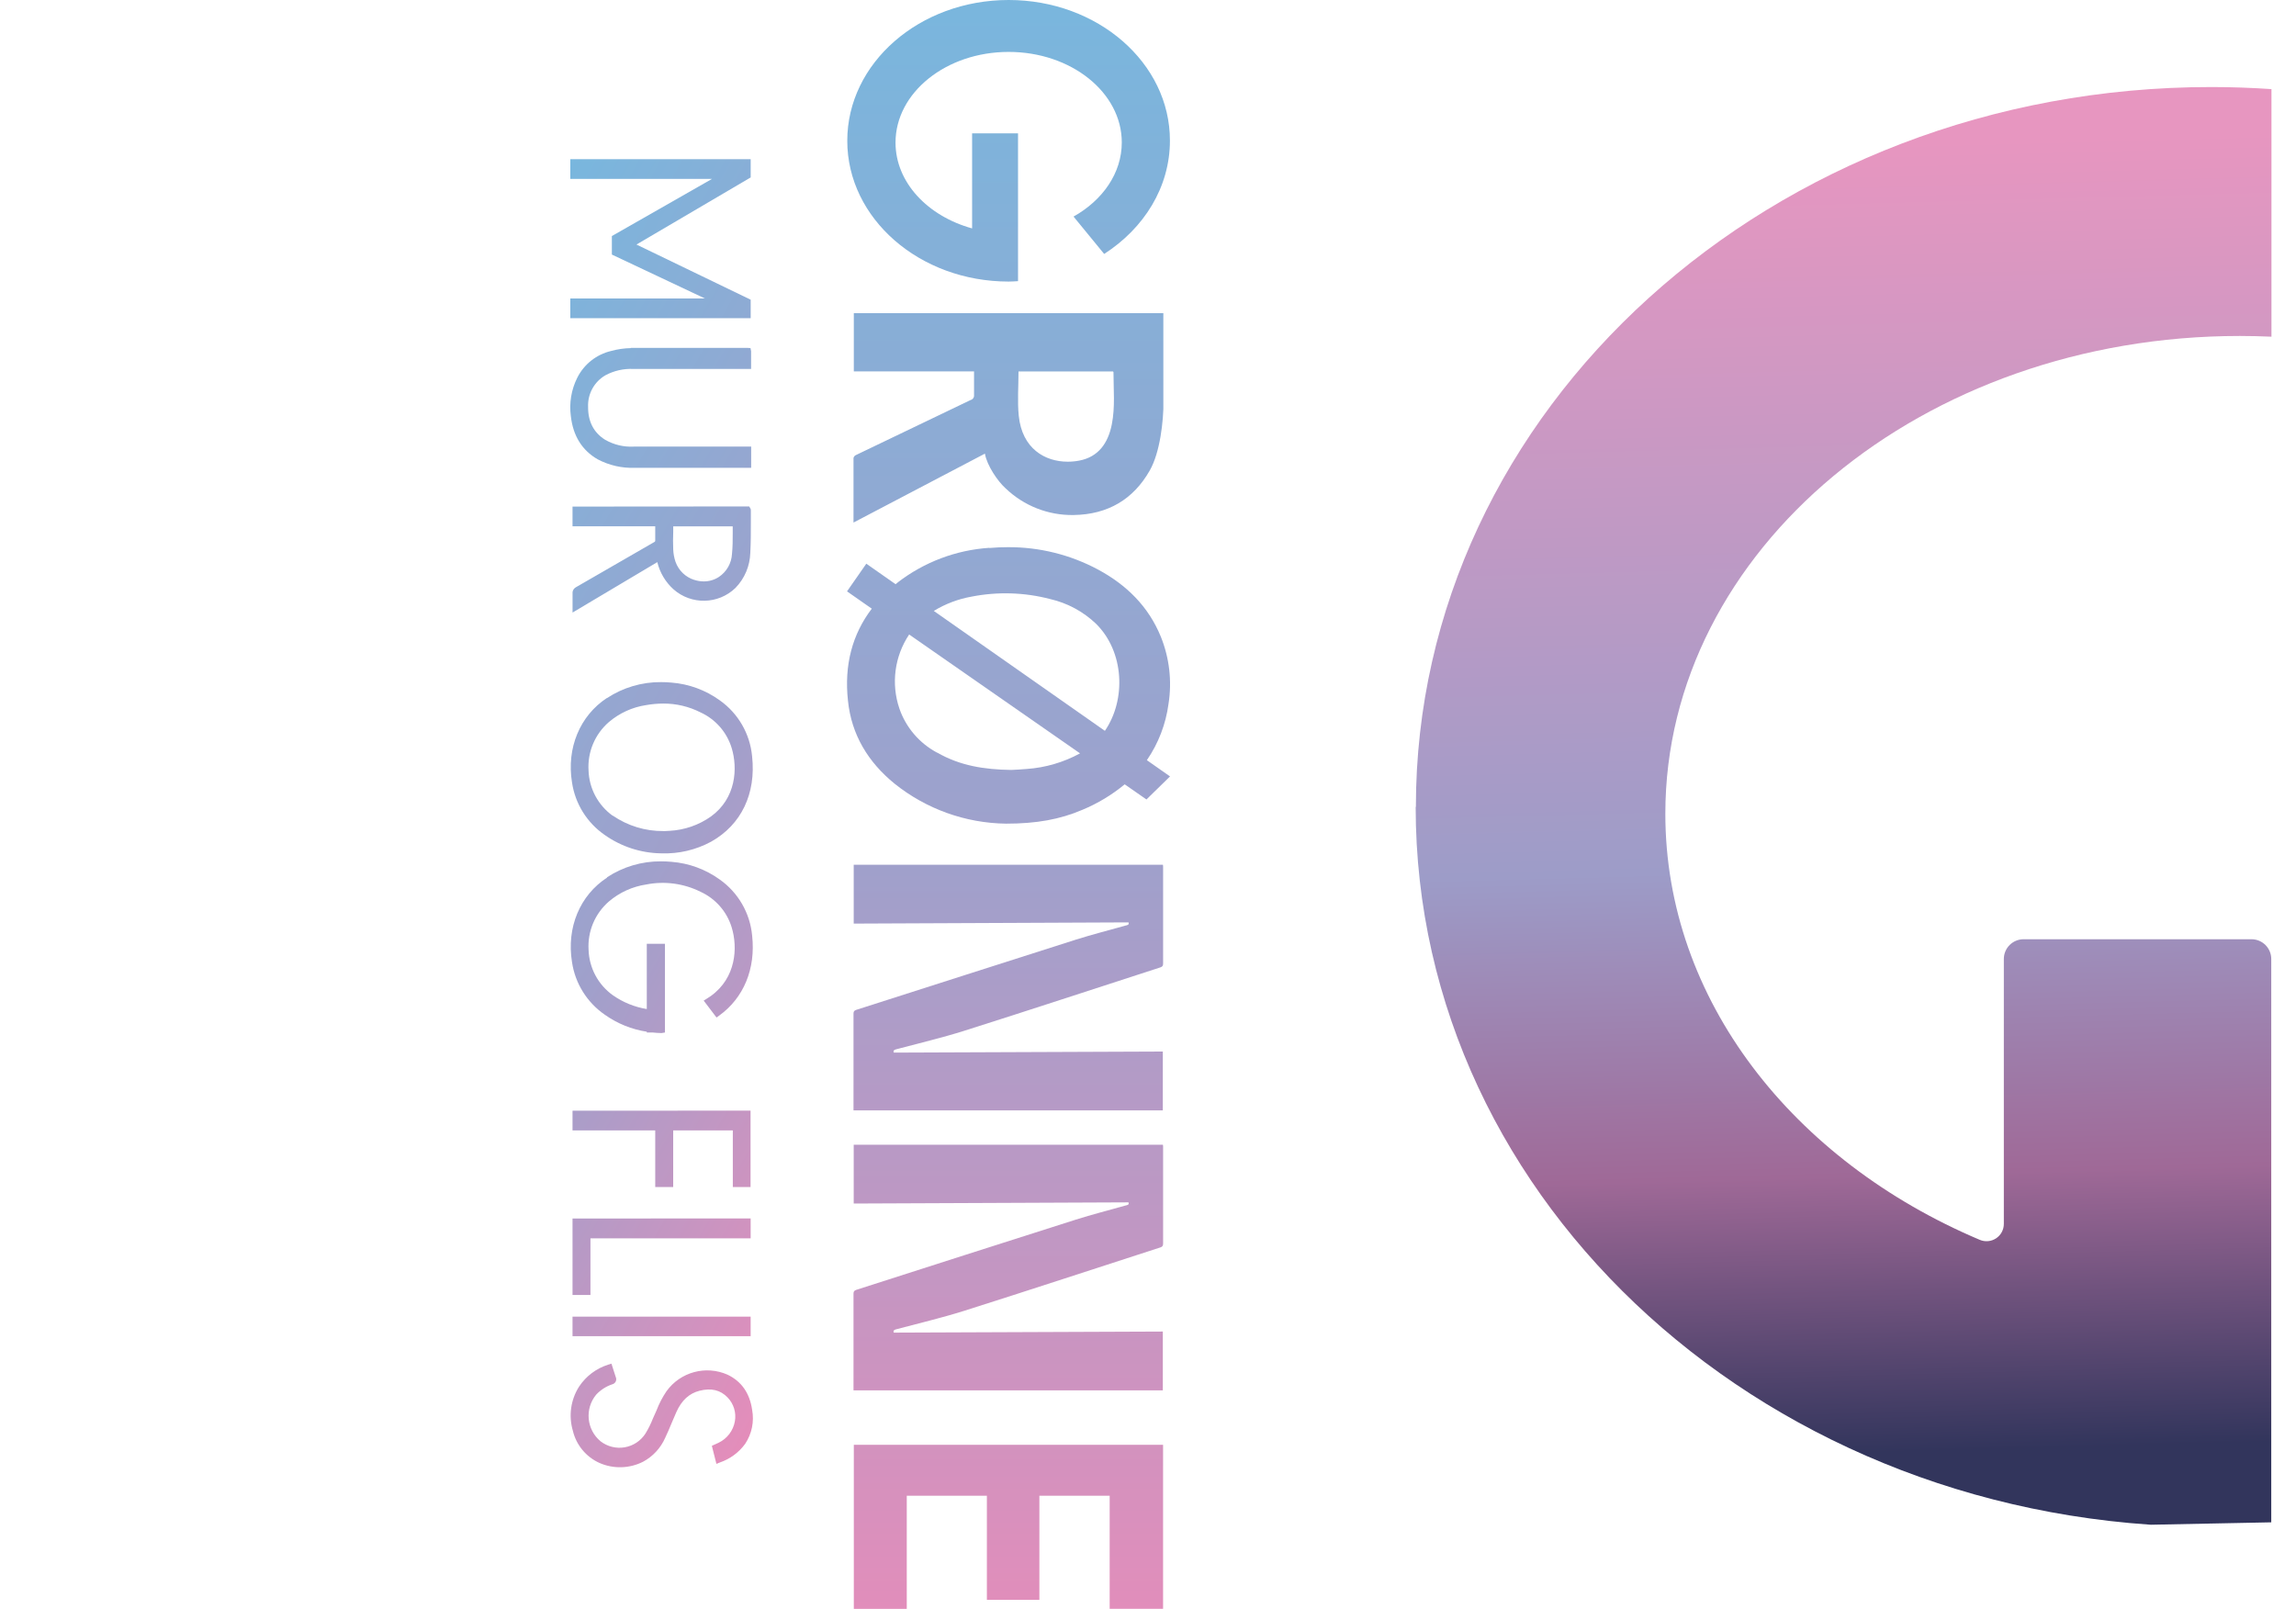
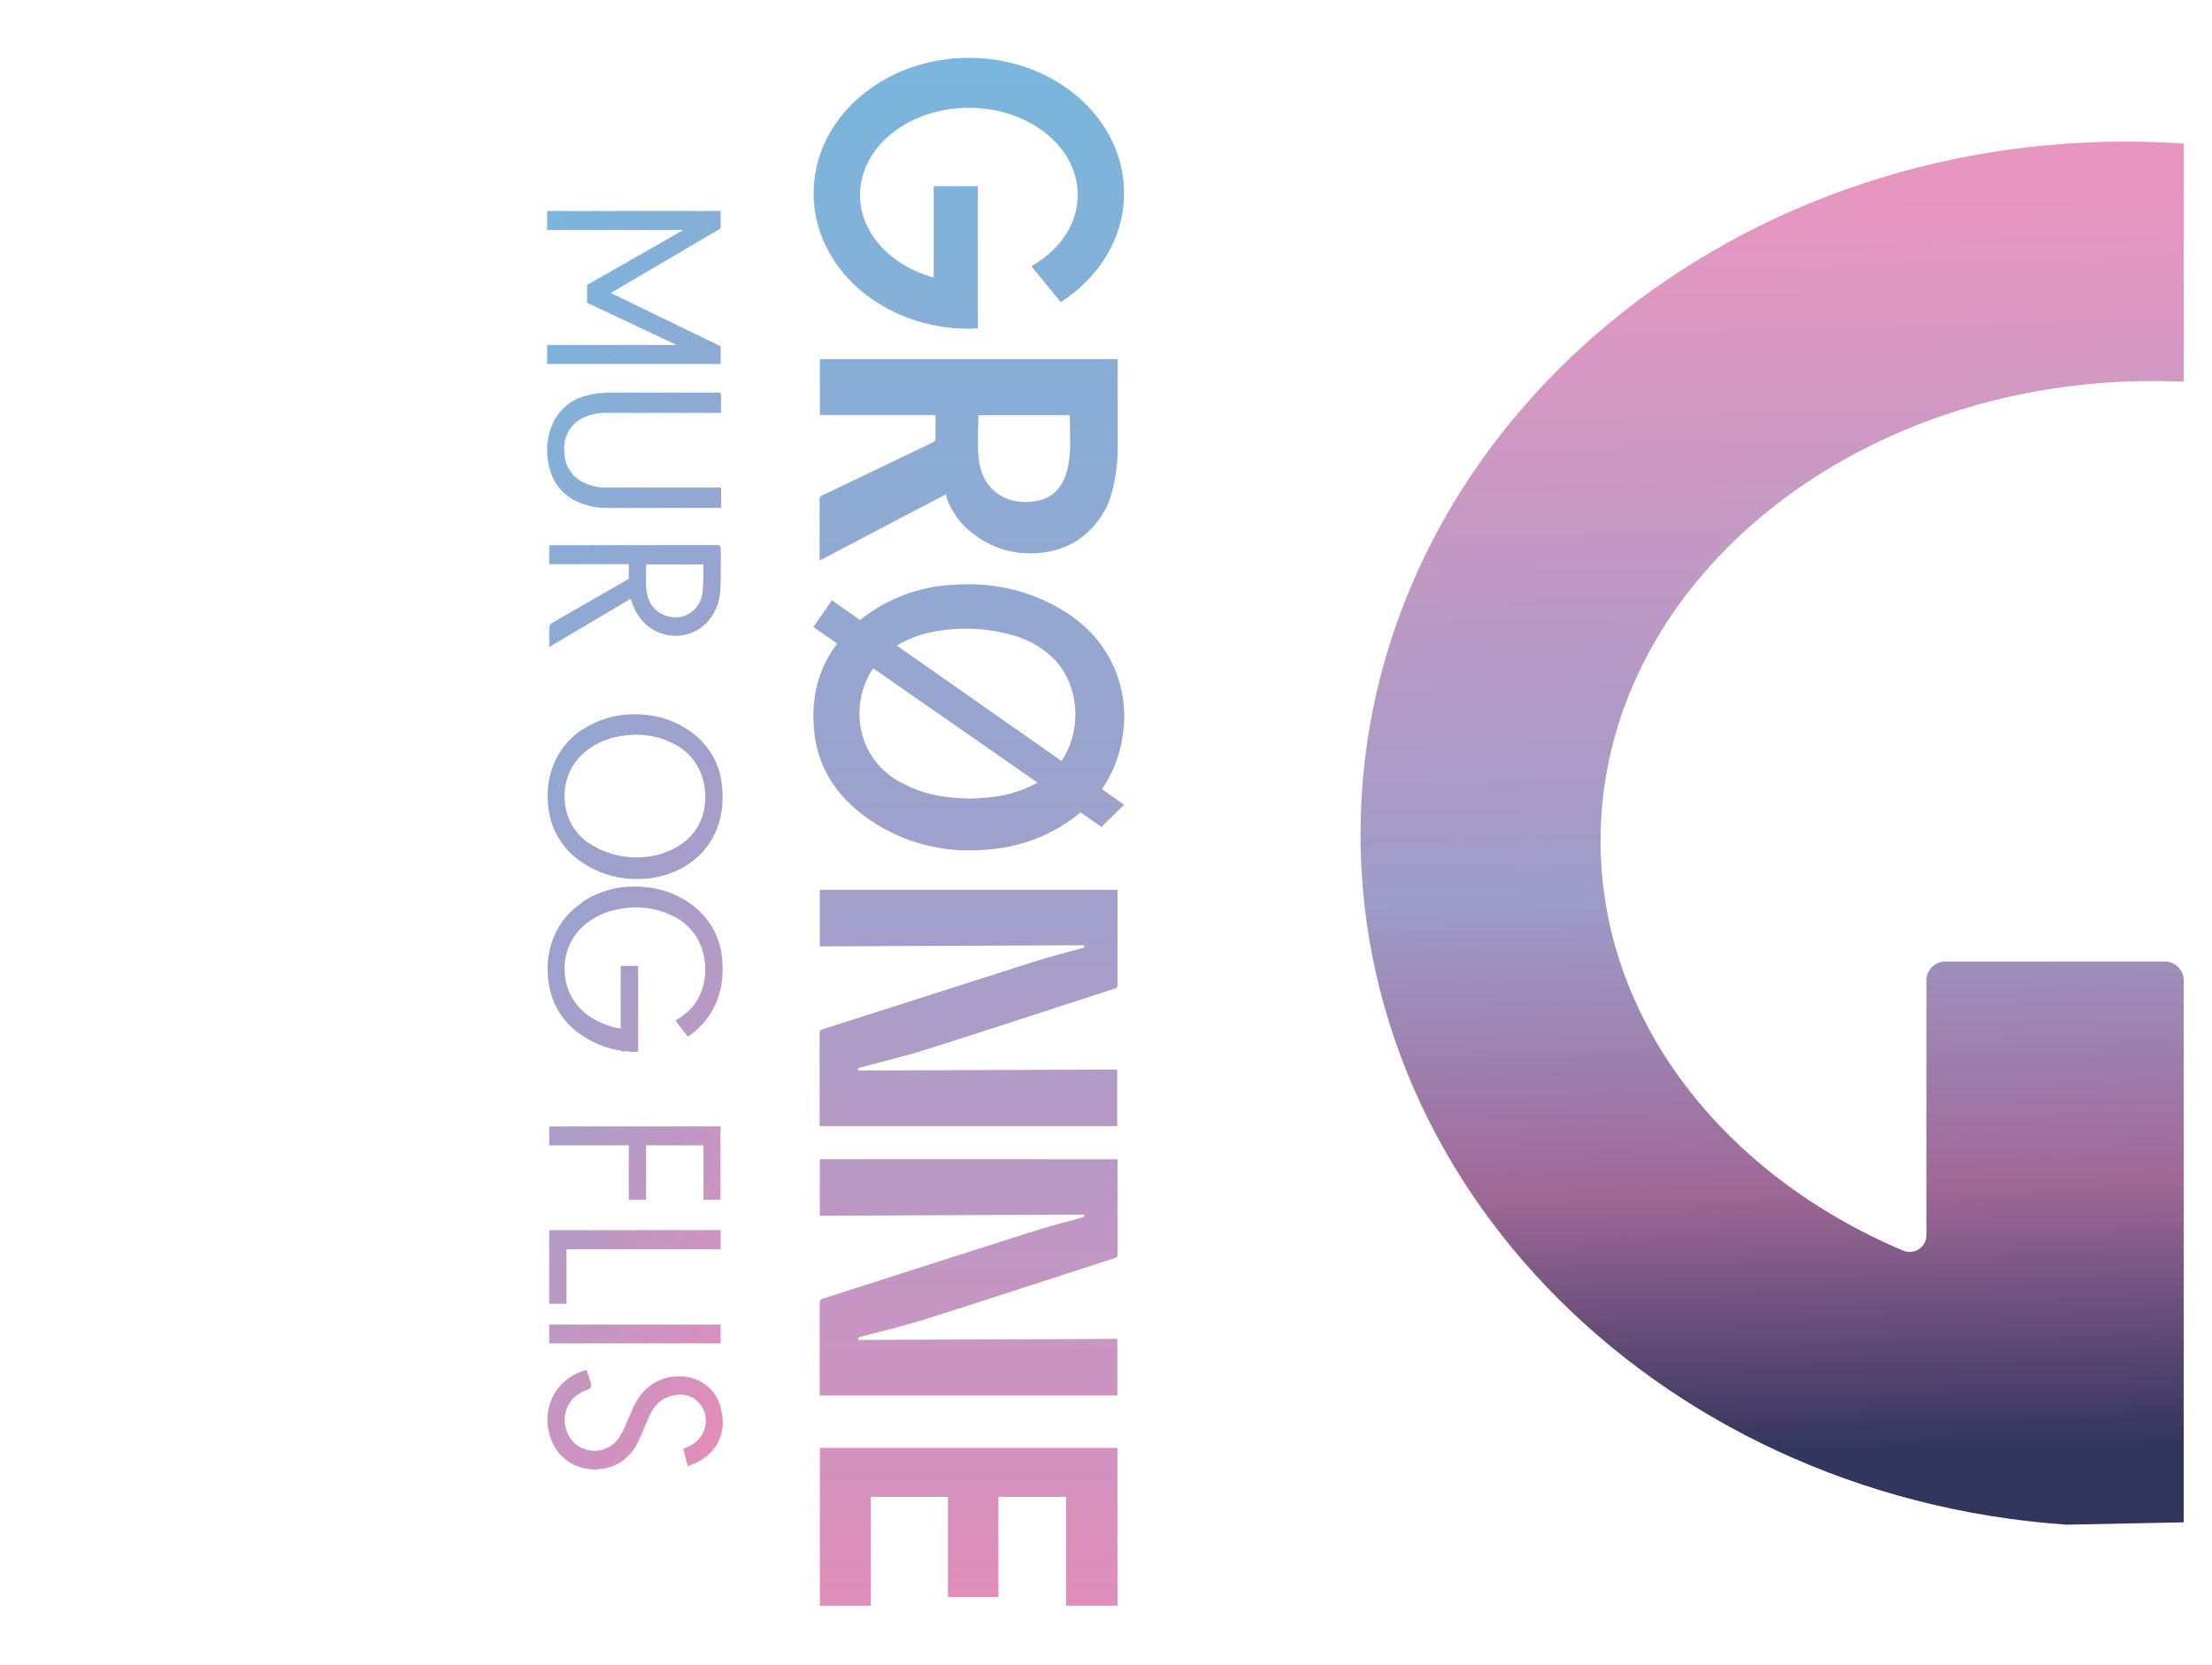
- <svg xmlns="http://www.w3.org/2000/svg" xmlns:xlink="http://www.w3.org/1999/xlink" id="Layer_1" data-name="Layer 1" viewBox="0 0 663.43 464.89">
+ <svg xmlns="http://www.w3.org/2000/svg" xmlns:xlink="http://www.w3.org/1999/xlink" id="Layer_1" data-name="Layer 1" viewBox="0 0 664.28 500">
  <defs>
-     <style>.cls-1{fill:none;}.cls-2{clip-path:url(#clip-path);}.cls-3{fill:url(#linear-gradient);}.cls-4{clip-path:url(#clip-path-2);}.cls-5{fill:url(#linear-gradient-2);}.cls-6{clip-path:url(#clip-path-3);}.cls-7{fill:url(#linear-gradient-3);}.cls-8{clip-path:url(#clip-path-4);}.cls-9{fill:url(#linear-gradient-4);}.cls-10{clip-path:url(#clip-path-5);}.cls-11{fill:url(#linear-gradient-5);}.cls-12{clip-path:url(#clip-path-6);}.cls-13{fill:url(#linear-gradient-6);}.cls-14{clip-path:url(#clip-path-7);}.cls-15{fill:url(#linear-gradient-7);}.cls-16{clip-path:url(#clip-path-8);}.cls-17{fill:url(#linear-gradient-8);}</style>
-     <clipPath id="clip-path" transform="translate(160.2 -6)">
-       <path id="SVGID" class="cls-1" d="M86.48,255.88v17l79.39-.35c.29.77-.39.79-.89.93-4.78,1.35-9.61,2.57-14.35,4.07-21.15,6.72-42.28,13.53-63.43,20.28-.67.21-.78.55-.78,1.17,0,9,0,18,0,27,0,.29,0,.59,0,.87h89.38v-17l-77.75.31c-.26-.68.23-.84.86-1,6.48-1.73,13-3.26,19.42-5.28,18.95-6,37.84-12.23,56.76-18.35.65-.21.79-.52.79-1.15q0-13.86,0-27.71c0-.28,0-.57-.06-.83Z" />
+     <style>.cls-1{fill:none;}.cls-2{clip-path:url(#clip-path);}.cls-3{fill:url(#linear-gradient);}.cls-4{clip-path:url(#clip-path-2);}.cls-5{fill:url(#linear-gradient-2);}.cls-6{clip-path:url(#clip-path-3);}.cls-7{clip-path:url(#clip-path-4);}.cls-8{clip-path:url(#clip-path-5);}.cls-9{fill:url(#linear-gradient-5);}.cls-10{clip-path:url(#clip-path-6);}.cls-11{fill:url(#linear-gradient-6);}.cls-12{clip-path:url(#clip-path-7);}.cls-13{fill:url(#linear-gradient-7);}.cls-14{clip-path:url(#clip-path-8);}.cls-15{fill:url(#linear-gradient-8);}</style>
+     <clipPath id="clip-path" transform="translate(159.94)">
+       <path id="SVGID" class="cls-1" d="M86.25,267.25v17l79.39-.35c.29.77-.39.79-.89.93-4.78,1.35-9.61,2.57-14.35,4.07-21.15,6.72-42.28,13.53-63.43,20.28-.67.21-.78.55-.78,1.17v27.87h89.38v-17l-77.75.31c-.26-.68.23-.84.86-1,6.48-1.73,13-3.26,19.42-5.28,19-6,37.84-12.23,56.76-18.35.65-.21.79-.52.79-1.15V268a3.78,3.78,0,0,0-.06-.83Z" />
    </clipPath>
-     <linearGradient id="linear-gradient" x1="-170.8" y1="868.72" x2="-168.88" y2="868.72" gradientTransform="matrix(0, 252.01, 252.01, 0, -218634.05, 43033.68)" gradientUnits="userSpaceOnUse">
+     <linearGradient id="linear-gradient" x1="-48.44" y1="-546.59" x2="-46.52" y2="-546.59" gradientTransform="translate(-137455.9 12215.72) rotate(90) scale(252.01)" gradientUnits="userSpaceOnUse">
      <stop offset="0" stop-color="#78b7de" />
      <stop offset="0.54" stop-color="#a0a0cb" />
      <stop offset="0.98" stop-color="#e48dba" />
      <stop offset="1" stop-color="#e48dba" />
    </linearGradient>
-     <clipPath id="clip-path-2" transform="translate(160.2 -6)">
-       <path id="SVGID-2" data-name="SVGID" class="cls-1" d="M86.48,336.77v17l79.39-.34c.29.77-.39.78-.89.92-4.78,1.36-9.61,2.57-14.35,4.08Q118.9,368.53,87.2,378.72c-.67.22-.78.56-.78,1.17,0,9,0,18,0,27,0,.3,0,.59,0,.87h89.38v-17l-77.75.31c-.26-.68.23-.84.86-1,6.48-1.73,13-3.26,19.42-5.28,18.95-6,37.84-12.23,56.76-18.34.65-.21.79-.53.79-1.16q0-13.85,0-27.7c0-.29,0-.58-.06-.83Z" />
+     <clipPath id="clip-path-2" transform="translate(159.94)">
+       <path id="SVGID-2" data-name="SVGID" class="cls-1" d="M86.25,348.14v17l79.39-.34c.29.77-.39.78-.89.92-4.78,1.36-9.61,2.57-14.35,4.08Q118.68,379.9,87,390.09c-.67.22-.78.56-.78,1.17v27.87h89.38v-17l-77.75.31c-.26-.68.23-.84.86-1,6.48-1.73,13-3.26,19.42-5.28,19-6,37.84-12.23,56.76-18.34.65-.21.79-.53.79-1.16V349a3.69,3.69,0,0,0-.06-.83Z" />
    </clipPath>
-     <linearGradient id="linear-gradient-2" x1="-170.8" y1="868.72" x2="-168.88" y2="868.72" gradientTransform="matrix(0, 252.01, 252.01, 0, -218634.05, 43033.68)" gradientUnits="userSpaceOnUse">
+     <linearGradient id="linear-gradient-2" x1="-48.44" y1="-546.59" x2="-46.52" y2="-546.59" gradientTransform="translate(-137455.9 12215.72) rotate(90) scale(252.01)" gradientUnits="userSpaceOnUse">
      <stop offset="0" stop-color="#78b7de" />
      <stop offset="0.54" stop-color="#a0a0cb" />
      <stop offset="1" stop-color="#e48dba" />
    </linearGradient>
-     <clipPath id="clip-path-3" transform="translate(160.2 -6)">
-       <path id="SVGID-3" data-name="SVGID" class="cls-1" d="M134.17,126.12c-.42-4.18-.07-8.44-.07-12.79h27.28c.07.07.16.13.16.19,0,5,.51,10.11-.48,15.1-1.07,5.4-3.85,9.41-9.39,10.47a17.67,17.67,0,0,1-3.34.32c-6.56,0-13.2-3.74-14.16-13.29M86.51,96.49v16.82h34.74c0,2.33,0,4.59,0,6.85a1.33,1.33,0,0,1-1,1.43q-16.53,7.91-33,15.84a1.24,1.24,0,0,0-.86,1.3c0,5.78,0,11.56,0,17.34,0,.27,0,.54,0,.94l38-19.93c.59,3.47,3.78,8.07,5.95,10A27.69,27.69,0,0,0,150,154.82c10-.14,17.32-4.61,22-12.83,3-5.22,4-14.24,4-20.09,0-8.17,0-16.34,0-24.52v-.89Z" />
+     <clipPath id="clip-path-3" transform="translate(159.94)">
+       <path id="SVGID-3" data-name="SVGID" class="cls-1" d="M133.94,137.49c-.42-4.18-.07-8.44-.07-12.79h27.28c.07.07.16.13.16.19,0,5,.51,10.11-.48,15.1-1.07,5.4-3.85,9.41-9.39,10.47a17.83,17.83,0,0,1-3.34.32c-6.56,0-13.2-3.74-14.16-13.29M86.28,107.86v16.82H121v6.85a1.33,1.33,0,0,1-1,1.43q-16.53,7.9-33,15.84a1.24,1.24,0,0,0-.86,1.3v18.28l38-19.93c.59,3.47,3.78,8.07,6,10a27.71,27.71,0,0,0,19.66,7.74c10-.14,17.32-4.61,22-12.83,3-5.22,4-14.24,4-20.09V107.86Z" />
    </clipPath>
-     <linearGradient id="linear-gradient-3" x1="-170.8" y1="868.72" x2="-168.88" y2="868.72" xlink:href="#linear-gradient-2" />
-     <clipPath id="clip-path-4" transform="translate(160.2 -6)">
-       <polygon id="SVGID-4" data-name="SVGID" class="cls-1" points="86.51 423.49 86.51 470.89 101.81 470.89 101.81 438.2 124.96 438.2 124.96 468.27 140.13 468.27 140.13 438.2 160.44 438.2 160.44 470.88 175.88 470.88 175.88 423.49 86.51 423.49" />
+     <clipPath id="clip-path-4" transform="translate(159.94)">
+       <polygon id="SVGID-4" data-name="SVGID" class="cls-1" points="86.28 434.86 86.28 482.26 101.58 482.26 101.58 449.57 124.73 449.57 124.73 479.64 139.9 479.64 139.9 449.57 160.21 449.57 160.21 482.25 175.65 482.25 175.65 434.86 86.28 434.86" />
    </clipPath>
-     <linearGradient id="linear-gradient-4" x1="-170.8" y1="868.72" x2="-168.88" y2="868.72" xlink:href="#linear-gradient-2" />
-     <clipPath id="clip-path-5" transform="translate(160.2 -6)">
-       <path id="SVGID-5" data-name="SVGID" class="cls-1" d="M110.62,223.51a22.93,22.93,0,0,1-10.93-12.73,24.37,24.37,0,0,1,2.81-21.44l49.38,34.35a37.75,37.75,0,0,1-15.41,4.51c-1.66.16-3.33.21-4.47.28-7.75-.11-14.8-1.21-21.38-5m-1-40.95a31.51,31.51,0,0,1,10.91-4.13,51,51,0,0,1,22.72.7,28.46,28.46,0,0,1,13.25,7.14c8.18,8.08,8.74,21.93,2.56,30.94Zm16-18.23a48.61,48.61,0,0,0-26.36,9.95l-.68.56-8.46-5.93-5.57,8,7.15,5c-5.65,7.43-8,16.32-6.88,26.58,1,9.88,5.87,17.81,13.48,24A52.58,52.58,0,0,0,130.49,244c8.76,0,15.59-1.22,22.07-4a48.32,48.32,0,0,0,12.22-7.36l6.29,4.37,6.81-6.66-6.69-4.69a37.54,37.54,0,0,0,6.26-16.32A36.59,36.59,0,0,0,175.23,190c-3.59-8.81-9.95-15-18.16-19.43a54.51,54.51,0,0,0-26-6.46c-1.76,0-3.54.07-5.34.23" />
+     <clipPath id="clip-path-5" transform="translate(159.94)">
+       <path id="SVGID-5" data-name="SVGID" class="cls-1" d="M110.39,234.88a23,23,0,0,1-10.93-12.73,24.36,24.36,0,0,1,2.81-21.44l49.38,34.35a37.74,37.74,0,0,1-15.41,4.51c-1.66.16-3.33.21-4.47.28-7.75-.11-14.8-1.21-21.38-5m-1-40.95a31.3,31.3,0,0,1,10.91-4.13,51,51,0,0,1,22.72.7,28.31,28.31,0,0,1,13.25,7.14c8.18,8.08,8.74,21.93,2.56,30.94Zm16-18.23a48.58,48.58,0,0,0-26.36,10l-.68.56-8.46-5.93-5.57,8,7.15,5c-5.65,7.43-8,16.32-6.88,26.58,1,9.88,5.87,17.81,13.48,24a52.69,52.69,0,0,0,32.19,11.54c8.76,0,15.59-1.22,22.07-4A48.56,48.56,0,0,0,164.55,244l6.29,4.37,6.81-6.66L171,237a37.54,37.54,0,0,0,6.26-16.32A36.62,36.62,0,0,0,175,201.37c-3.59-8.81-9.95-15-18.16-19.43a54.33,54.33,0,0,0-26-6.46c-1.76,0-3.54.07-5.34.23" />
    </clipPath>
-     <linearGradient id="linear-gradient-5" x1="-170.8" y1="868.72" x2="-168.88" y2="868.72" gradientTransform="matrix(0, 252.01, 252.01, 0, -218634.02, 43033.68)" xlink:href="#linear-gradient-2" />
-     <clipPath id="clip-path-6" transform="translate(160.2 -6)">
-       <path id="SVGID-6" data-name="SVGID" class="cls-1" d="M84.62,46.68c0,22.47,20.88,40.68,46.63,40.68.92,0,1.81-.07,2.71-.12V44.54H120.69V72C107.82,68.43,98.56,58.69,98.56,47.2,98.56,32.75,113.2,21,131.25,21s32.69,11.71,32.69,26.16c0,8.87-5.52,16.69-13.94,21.42l8.85,10.8c11.52-7.41,19-19.29,19-32.74C177.88,24.21,157,6,131.25,6S84.62,24.21,84.62,46.68" />
+     <linearGradient id="linear-gradient-5" x1="-48.44" y1="-546.59" x2="-46.52" y2="-546.59" gradientTransform="translate(-137455.87 12215.72) rotate(90) scale(252.01)" xlink:href="#linear-gradient-2" />
+     <clipPath id="clip-path-6" transform="translate(159.94)">
+       <path id="SVGID-6" data-name="SVGID" class="cls-1" d="M84.39,58.05c0,22.47,20.88,40.68,46.63,40.68.92,0,1.81-.07,2.71-.12V55.91H120.46V83.37c-12.87-3.57-22.13-13.31-22.13-24.8,0-14.45,14.64-26.2,32.69-26.2s32.69,11.71,32.69,26.16c0,8.87-5.52,16.69-13.94,21.42l8.85,10.8c11.52-7.41,19-19.29,19-32.74,0-22.43-20.85-40.64-46.6-40.64S84.39,35.58,84.39,58.05" />
    </clipPath>
-     <linearGradient id="linear-gradient-6" x1="-170.8" y1="868.72" x2="-168.88" y2="868.72" gradientTransform="matrix(0, 252.01, 252.01, 0, -218634.02, 43033.68)" xlink:href="#linear-gradient-2" />
-     <clipPath id="clip-path-7" transform="translate(160.2 -6)">
-       <path id="SVGID-7" data-name="SVGID" class="cls-1" d="M248.86,239.17c0,114.89,102.89,208,229.8,208q8.79,0,17.42-.59V283.11a5.71,5.71,0,0,0-5.71-5.71H424.52a5.71,5.71,0,0,0-5.71,5.71v76.54a5,5,0,0,1-6.95,4.61C357.94,341.46,321,294.91,321,241.14c0-76.25,74.3-138.06,166-138.06,3.07,0,6.11.08,9.14.21V31.75c-5.75-.39-11.56-.6-17.42-.6-126.91,0-229.8,93.14-229.8,208" />
+     <linearGradient id="linear-gradient-6" x1="-48.44" y1="-546.59" x2="-46.52" y2="-546.59" gradientTransform="translate(-137455.87 12215.72) rotate(90) scale(252.01)" xlink:href="#linear-gradient-2" />
+     <clipPath id="clip-path-7" transform="translate(159.94)">
+       <path id="SVGID-7" data-name="SVGID" class="cls-1" d="M248.63,250.54c0,114.89,102.89,208,229.8,208q8.79,0,17.42-.59V294.48a5.7,5.7,0,0,0-5.71-5.71H424.29a5.71,5.71,0,0,0-5.71,5.71V371a5,5,0,0,1-5,5,5.08,5.08,0,0,1-2-.39c-53.92-22.8-90.86-69.35-90.86-123.12,0-76.25,74.3-138.06,166-138.06,3.07,0,6.11.08,9.14.21V43.12q-8.62-.59-17.42-.6c-126.91,0-229.8,93.14-229.8,208" />
    </clipPath>
-     <linearGradient id="linear-gradient-7" x1="-170.83" y1="869.31" x2="-168.91" y2="869.31" gradientTransform="matrix(0, 230.61, 230.61, 0, -200094.76, 39446.18)" gradientUnits="userSpaceOnUse">
+     <linearGradient id="linear-gradient-7" x1="-48.56" y1="-547.08" x2="-46.64" y2="-547.08" gradientTransform="translate(-125813.6 11261.2) rotate(90) scale(230.66)" gradientUnits="userSpaceOnUse">
      <stop offset="0" stop-color="#e796c0" />
      <stop offset="0.47" stop-color="#9d9cc8" />
      <stop offset="0.67" stop-color="#9f6997" />
      <stop offset="0.85" stop-color="#32355c" />
      <stop offset="1" stop-color="#32355c" />
    </linearGradient>
-     <clipPath id="clip-path-8" transform="translate(160.2 -6)">
-       <path id="SVGID-8" data-name="SVGID" class="cls-1" d="M15.56,400.32a15.82,15.82,0,0,0-8.43,6.34,15.55,15.55,0,0,0-1.8,12.77A13.66,13.66,0,0,0,13,428.72a14.76,14.76,0,0,0,12.65-.36A14.45,14.45,0,0,0,32,421.48c.68-1.41,1.28-2.85,1.88-4.3.45-1.06.89-2.13,1.37-3.18,1.51-3.37,3.7-5.37,6.67-6.13,3.41-.86,6.06-.22,8.13,1.95a7.89,7.89,0,0,1,2.09,6.89,8.51,8.51,0,0,1-4.68,6.17l-.8.37-1.17.53L46.81,429l1-.41a15.06,15.06,0,0,0,7.32-5.4,13.34,13.34,0,0,0,2-9.8c-.69-4.82-3.07-8.23-7.09-10.16A14.5,14.5,0,0,0,32.39,408a27,27,0,0,0-2.91,5.61l-1,2.23a27.55,27.55,0,0,1-2.19,4.42,8.93,8.93,0,0,1-12.95,2.22A9.59,9.59,0,0,1,12.06,409a11.21,11.21,0,0,1,4.67-3,1.5,1.5,0,0,0,1-2.07c-.23-.66-.44-1.32-.65-2l-.6-1.89ZM5.23,392.1H56.7v-5.64H5.23Zm0-34v22.1h5.18V363.83H56.7v-5.76Zm0-31.15v5.69H29.13V349h5.19V332.64H51.55V349h5.12V326.92Zm10-67.37C7.34,264.7,3.47,274.05,5.08,284a22.43,22.43,0,0,0,9.47,15.2,28.28,28.28,0,0,0,12.14,4.92v.22H28.3c.88.09,1.75.16,2.64.17l1-.16V278.72H26.69v18.85a23.68,23.68,0,0,1-9.82-4,16.79,16.79,0,0,1-7-13.08,17.12,17.12,0,0,1,5.87-14,21.56,21.56,0,0,1,10.78-4.91,24.56,24.56,0,0,1,15.71,2.11,16.64,16.64,0,0,1,9,10.31c1.78,5.84,1.27,14.53-6,19.78-.4.28-.8.54-1.2.79l-.9.56,3.71,4.89.76-.55c7.11-5.12,10.59-13.54,9.53-23.12a22.35,22.35,0,0,0-9.35-16.2,27.45,27.45,0,0,0-13.94-5.12c-1-.09-2-.14-3-.14a28.05,28.05,0,0,0-15.67,4.63m1.69-17.79a16.79,16.79,0,0,1-7-13.08,17.11,17.11,0,0,1,5.87-14,21.56,21.56,0,0,1,10.78-4.91,29.19,29.19,0,0,1,4.92-.44,23.51,23.51,0,0,1,10.79,2.55,16.65,16.65,0,0,1,9,10.3c1.78,5.85,1.27,14.53-6,19.79a22.74,22.74,0,0,1-11.93,4.13c-.44,0-.87.06-1.28.07l-.51,0a25.38,25.38,0,0,1-14.63-4.46m-1.69-34c-7.84,5.15-11.71,14.5-10.1,24.4a22.43,22.43,0,0,0,9.47,15.2,28.93,28.93,0,0,0,16.37,5.3h0A28.09,28.09,0,0,0,45.3,249.2c8.7-4.89,13-13.87,11.82-24.65a22.33,22.33,0,0,0-9.35-16.19,27.45,27.45,0,0,0-13.94-5.12c-1-.09-2-.14-3-.14a28.07,28.07,0,0,0-15.66,4.63m25.21-34.17A8.44,8.44,0,0,1,35,168.37a12.57,12.57,0,0,1-.67-3.55c-.08-1.7-.07-3.45,0-5.14V158.1H51.52c0,.62,0,1.25,0,1.87,0,2,0,4.07-.21,6.07a8.55,8.55,0,0,1-3.8,6.68A7.92,7.92,0,0,1,43.13,174a8.74,8.74,0,0,1-2.74-.45M5.23,152.38v5.7h23.9v1.06c0,1,0,2,0,2.93,0,.34,0,.41-.35.6q-11.28,6.47-22.54,13a1.9,1.9,0,0,0-1,1.42c0,1,0,2,0,3.14V183l24.49-14.57a15.45,15.45,0,0,0,4.66,7.84,13.2,13.2,0,0,0,17.92-.38,15.16,15.16,0,0,0,4.29-10.12c.16-2.9.16-5.84.16-8.68,0-1.22,0-2.44,0-3.64l-.06-.4-.42-.71Zm16.82-45.79a23.14,23.14,0,0,0-5.69.83,14.74,14.74,0,0,0-9.77,7.75,19.11,19.11,0,0,0-1.84,11.11c.64,5.66,3.24,9.84,7.71,12.42a21.29,21.29,0,0,0,10.77,2.48H56.85v-6.13H22.94a15.06,15.06,0,0,1-8.33-2c-3.27-2.07-4.91-5.25-4.88-9.46a10.07,10.07,0,0,1,5-9.15,15.58,15.58,0,0,1,8.1-1.83h34v-5.12l-.17-.91-.89-.06H40.63q-9.29,0-18.58,0M4.59,52v5.7H45.53L16.6,74.21v5.35L43.47,92.24H4.59v5.7H56.71V92.6l-33-15.94,33-19.39V52Z" />
+     <clipPath id="clip-path-8" transform="translate(159.94)">
+       <path id="SVGID-8" data-name="SVGID" class="cls-1" d="M15.33,411.69A15.77,15.77,0,0,0,6.9,418,15.57,15.57,0,0,0,5.1,430.8a13.67,13.67,0,0,0,7.67,9.29,14.79,14.79,0,0,0,12.65-.36,14.48,14.48,0,0,0,6.35-6.88c.68-1.41,1.28-2.85,1.88-4.3.45-1.06.89-2.13,1.37-3.18,1.51-3.37,3.7-5.37,6.67-6.13,3.41-.86,6.06-.22,8.13,1.95a7.88,7.88,0,0,1,2.09,6.89,8.51,8.51,0,0,1-4.68,6.17l-.8.37-1.17.53,1.32,5.22,1-.41a15.08,15.08,0,0,0,7.32-5.4,13.36,13.36,0,0,0,2-9.8c-.69-4.82-3.07-8.23-7.09-10.16a14.49,14.49,0,0,0-17.65,4.77A27.39,27.39,0,0,0,29.25,425l-1,2.23a27.53,27.53,0,0,1-2.19,4.42,8.93,8.93,0,0,1-12.35,2.64l-.6-.42a9.59,9.59,0,0,1-1.28-13.48,11.16,11.16,0,0,1,4.67-3,1.51,1.51,0,0,0,1.09-1.82,1.06,1.06,0,0,0-.09-.25c-.23-.66-.44-1.32-.65-2l-.6-1.89ZM5,403.47H56.47v-5.64H5Zm0-34v22.1h5.18V375.2H56.47v-5.76Zm0-31.15V344H28.9v16.36h5.19V344H51.32v16.36h5.12V338.29ZM15,271c-7.89,5.12-11.76,14.47-10.15,24.42a22.43,22.43,0,0,0,9.47,15.2,28.46,28.46,0,0,0,12.14,4.92v.22h1.61c.88.09,1.75.16,2.64.17l1-.16V290.09H26.46v18.85a23.77,23.77,0,0,1-9.82-4,16.8,16.8,0,0,1-7-13.08,17.12,17.12,0,0,1,5.87-14A21.61,21.61,0,0,1,26.29,273,24.51,24.51,0,0,1,42,275.06a16.61,16.61,0,0,1,9,10.31c1.78,5.84,1.27,14.53-6,19.78-.4.28-.8.54-1.2.79l-.9.56,3.71,4.89.76-.55c7.11-5.12,10.59-13.54,9.53-23.12a22.33,22.33,0,0,0-9.35-16.2,27.38,27.38,0,0,0-13.94-5.12c-1-.09-2-.14-3-.14a28,28,0,0,0-15.67,4.63m1.69-17.79a16.8,16.8,0,0,1-7-13.08,17.12,17.12,0,0,1,5.87-14,21.61,21.61,0,0,1,10.78-4.91,28,28,0,0,1,4.92-.44A23.38,23.38,0,0,1,42,223.22a16.59,16.59,0,0,1,9,10.3c1.78,5.85,1.27,14.53-6,19.79a22.84,22.84,0,0,1-11.93,4.13c-.44,0-.87.06-1.28.07h-.51a25.44,25.44,0,0,1-14.63-4.46m-1.69-34c-7.84,5.15-11.71,14.5-10.1,24.4a22.43,22.43,0,0,0,9.47,15.2A29,29,0,0,0,30.69,264h0a28.13,28.13,0,0,0,14.38-3.38c8.7-4.89,13-13.87,11.82-24.65a22.31,22.31,0,0,0-9.35-16.19,27.38,27.38,0,0,0-13.94-5.12c-1-.09-2-.14-3-.14a28,28,0,0,0-15.66,4.63m25.21-34.17a8.46,8.46,0,0,1-5.38-5.19,12.67,12.67,0,0,1-.67-3.55c-.08-1.7-.07-3.45,0-5.14v-1.58H51.29v1.87a58.63,58.63,0,0,1-.21,6.07,8.57,8.57,0,0,1-3.8,6.68,8,8,0,0,1-4.38,1.28,9.14,9.14,0,0,1-2.74-.45M5,163.75v5.7H28.9v4c0,.34,0,.41-.35.6Q17.27,180.51,6,187a1.91,1.91,0,0,0-1,1.42v5.91L29.5,179.8a15.47,15.47,0,0,0,4.66,7.84,13.2,13.2,0,0,0,17.92-.38,15.13,15.13,0,0,0,4.29-10.12c.16-2.9.16-5.84.16-8.68v-3.64l-.06-.4-.42-.71ZM21.82,118a22.88,22.88,0,0,0-5.69.83,14.75,14.75,0,0,0-9.77,7.75,19.19,19.19,0,0,0-1.84,11.11c.64,5.66,3.24,9.84,7.71,12.42A21.37,21.37,0,0,0,23,152.55H56.62v-6.13H22.71a15.1,15.1,0,0,1-8.33-2c-3.27-2.07-4.91-5.25-4.88-9.46a10.07,10.07,0,0,1,5-9.15A15.56,15.56,0,0,1,22.6,124h34v-5.12l-.17-.91-.89-.06H21.82M4.36,63.37v5.7H45.3L16.37,85.58v5.35l26.87,12.68H4.36v5.7H56.48V104L23.48,88l33-19.39V63.37Z" />
    </clipPath>
-     <linearGradient id="linear-gradient-8" x1="-169.92" y1="870.99" x2="-168" y2="870.99" gradientTransform="matrix(0, 119.41, 119.41, 0, -103970.04, 20413.28)" xlink:href="#linear-gradient-2" />
+     <linearGradient id="linear-gradient-8" x1="-49.64" y1="-549.95" x2="-47.72" y2="-549.95" gradientTransform="translate(-65864.01 6082.39) rotate(90) scale(119.82)" xlink:href="#linear-gradient-2" />
  </defs>
+   <rect class="cls-1" x="159.94" width="500" height="500" />
  <g class="cls-2">
-     <rect class="cls-3" x="246.62" y="249.88" width="89.53" height="70.99" />
+     <rect class="cls-3" x="246.13" y="267.25" width="89.53" height="70.99" />
  </g>
  <g class="cls-4">
-     <rect class="cls-5" x="246.62" y="330.77" width="89.53" height="70.99" />
+     <rect class="cls-5" x="246.13" y="348.14" width="89.53" height="70.99" />
  </g>
  <g class="cls-6">
-     <rect class="cls-7" x="246.62" y="90.49" width="89.53" height="60.51" />
+     <rect class="cls-5" x="246.13" y="107.86" width="89.53" height="60.51" />
+   </g>
+   <g class="cls-7">
+     <rect class="cls-5" x="246.22" y="434.86" width="89.36" height="47.4" />
  </g>
  <g class="cls-8">
-     <rect class="cls-9" x="246.71" y="417.49" width="89.36" height="47.4" />
+     <rect class="cls-9" x="243.51" y="175.47" width="94.63" height="79.93" />
  </g>
  <g class="cls-10">
-     <rect class="cls-11" x="244" y="158.1" width="94.63" height="79.93" />
+     <rect class="cls-11" x="244.34" y="17.37" width="93.26" height="81.36" />
  </g>
  <g class="cls-12">
-     <rect class="cls-13" x="244.83" width="93.26" height="81.36" />
+     <rect class="cls-13" x="245.78" y="39.37" width="254.38" height="420.3" transform="translate(155.02 7.51) rotate(-1.15)" />
  </g>
  <g class="cls-14">
-     <rect class="cls-15" x="245.3" y="29.06" width="254.33" height="420.22" transform="matrix(1, -0.02, 0.02, 1, 156.15, 0.43)" />
-   </g>
-   <g class="cls-16">
-     <rect class="cls-17" x="-146.49" y="122.74" width="354.76" height="236.48" transform="matrix(0.5, -0.87, 0.87, 0.5, -33.05, 141.24)" />
+     <rect class="cls-15" x="-146.37" y="133.58" width="355.98" height="237.29" transform="translate(-42.88 153.96) rotate(-60.11)" />
  </g>
</svg>
